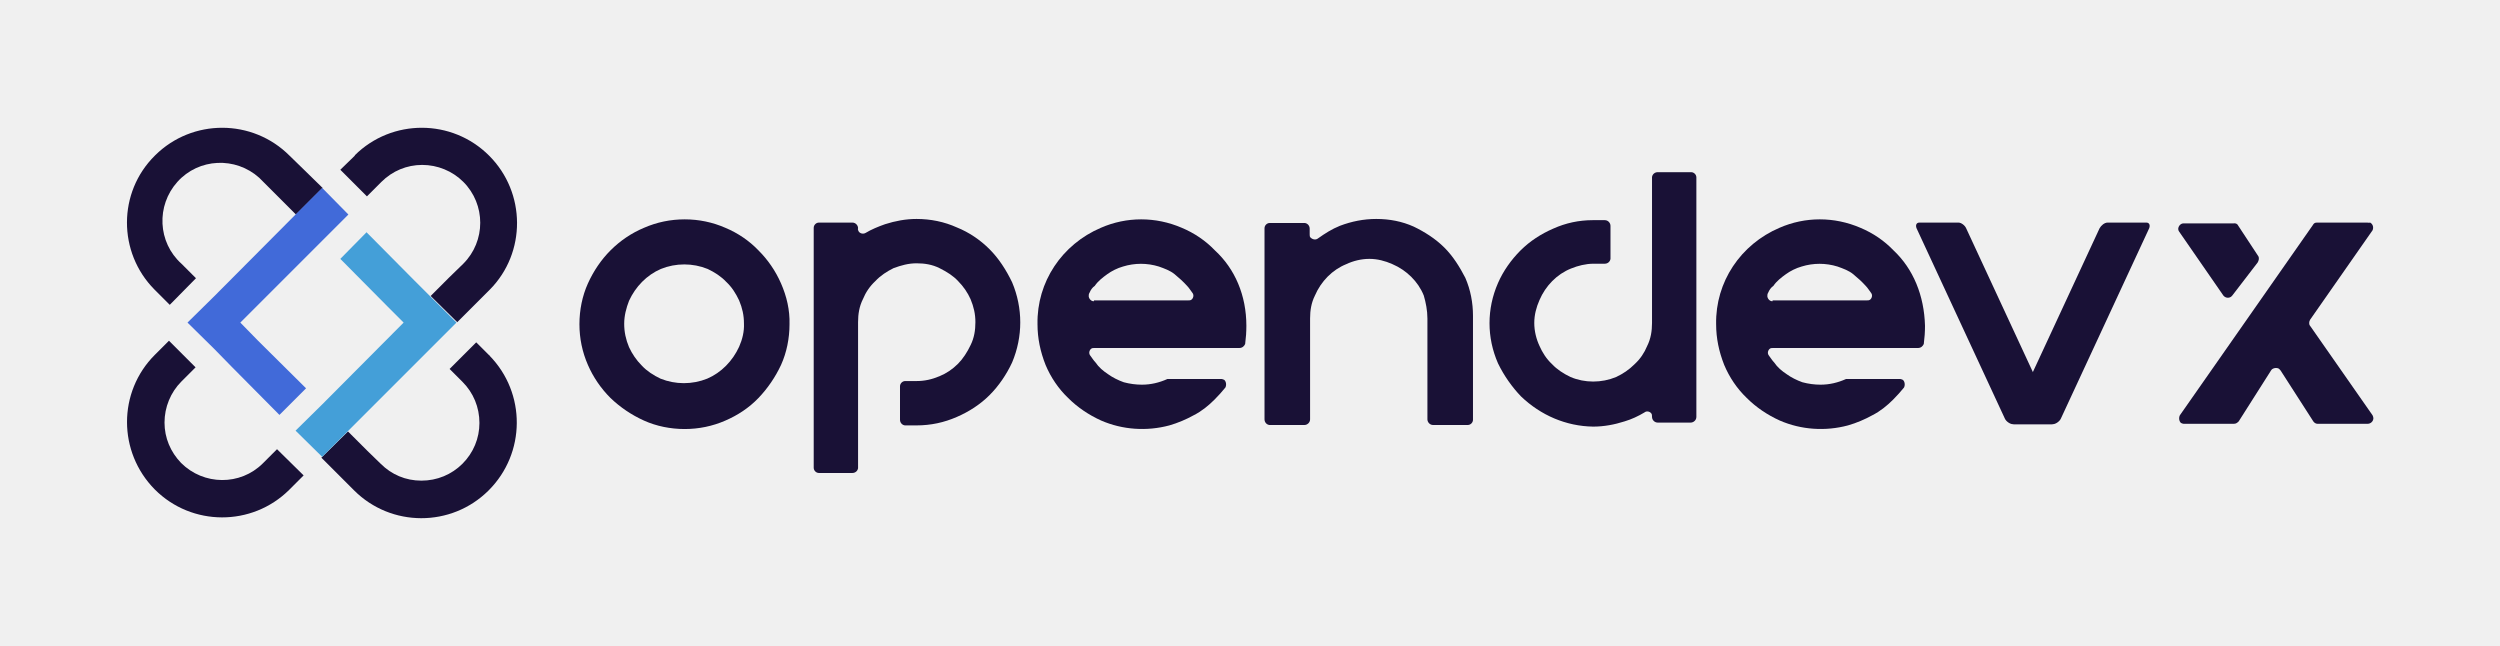
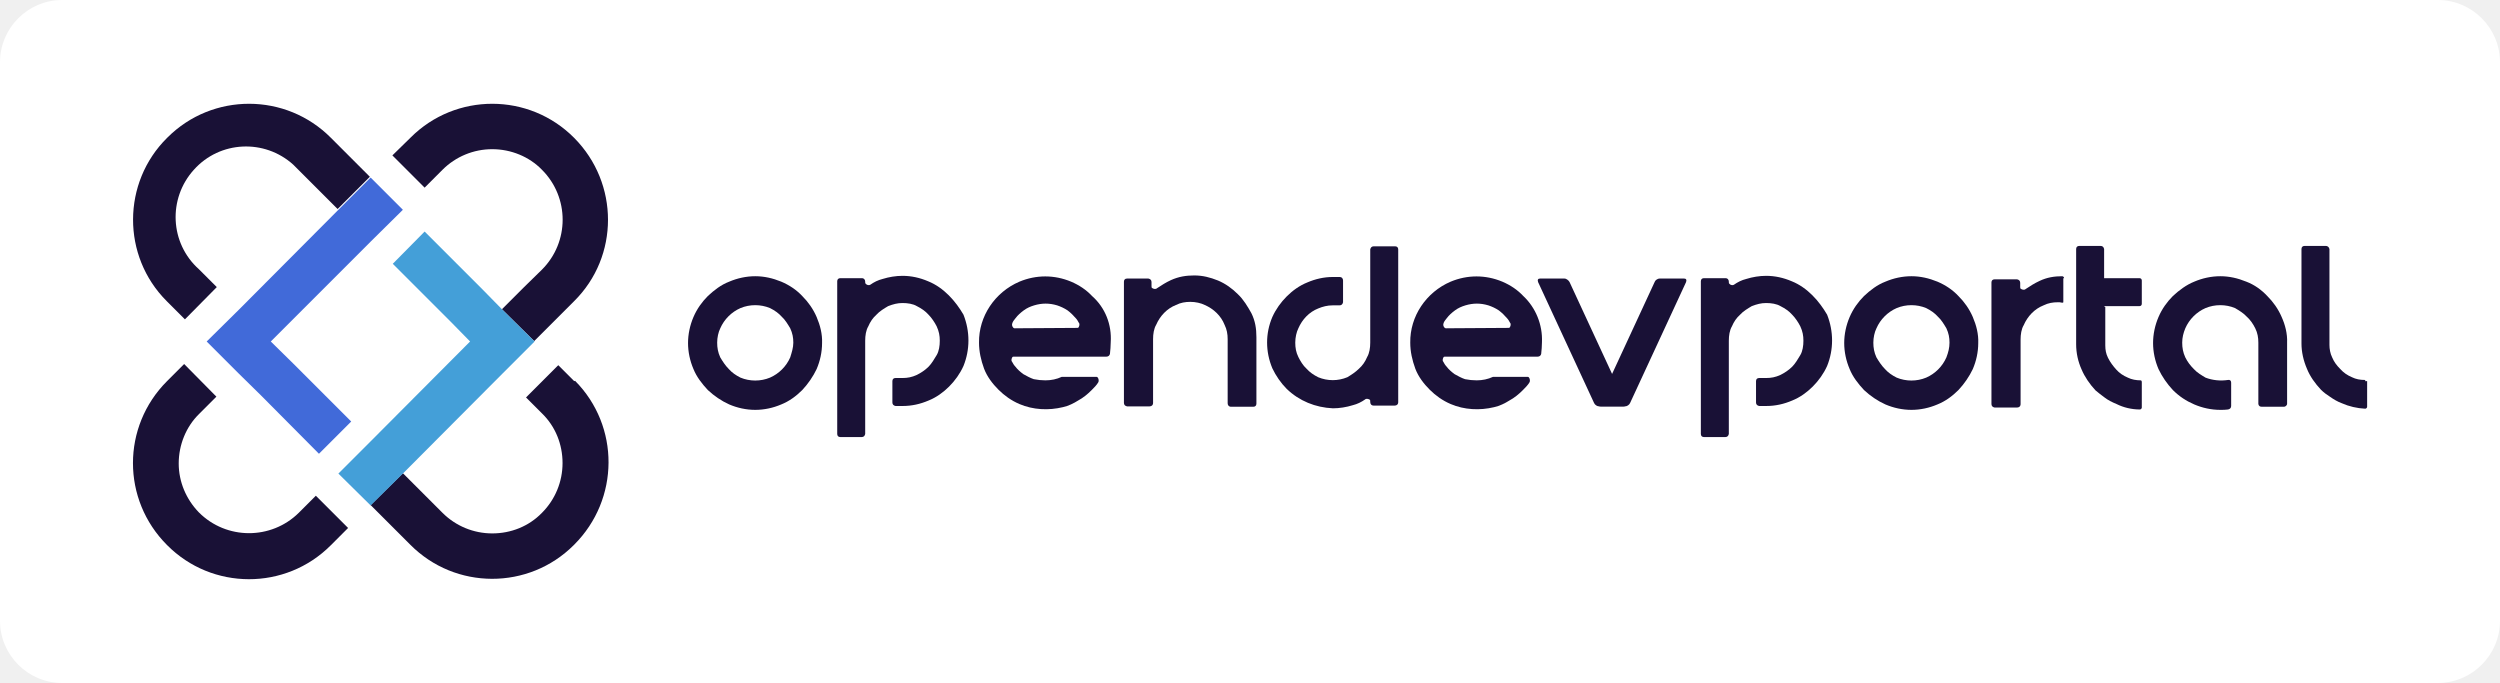
- <svg xmlns="http://www.w3.org/2000/svg" version="1.1" id="bcf584b3-8033-4e5c-a564-1a98c3e84e1e" x="0px" y="0px" viewBox="0 0 620 160" style="enable-background:new 0 0 620 160;" xml:space="preserve">
+ <svg xmlns="http://www.w3.org/2000/svg" version="1.1" id="bcf584b3-8033-4e5c-a564-1a98c3e84e1e" x="0px" y="0px" viewBox="0 0 643.5 175.8" style="enable-background:new 0 0 643.5 175.8;" xml:space="preserve">
  <style type="text/css">
- 	.st0{fill:#191136;}
- 	.st1{fill:#449FD8;}
- 	.st2{fill:#416AD9;}
+ 	.st0{fill:#FFFFFF;}
+ 	.st1{fill:#191136;}
+ 	.st2{fill:#449FD8;}
+ 	.st3{fill:#416AD9;}
</style>
+   <path class="st0" d="M627.5,175.8H16c-8.8,0-16-7.2-16-16V16C0,7.2,7.2,0,16,0h611.5c8.8,0,16,7.2,16,16v143.8  C643.5,168.6,636.3,175.8,627.5,175.8z" />
  <g>
    <g>
-       <path class="st0" d="M121.3,88.1l-3.2-3.2l-6.6,6.6l3.2,3.2c2.7,2.7,4.2,6.3,4.2,10.2c0,3.8-1.5,7.4-4.2,10.1    c-2.7,2.7-6.3,4.2-10.2,4.2s-7.4-1.5-10.1-4.2l-3.3-3.2l-4.8-4.8l-6.6,6.5l4.9,4.9l3.2,3.2c9.2,9.2,24.1,9.2,33.3,0.1l0.1-0.1l0,0    c9.2-9.2,9.3-24.1,0.2-33.4C121.4,88.1,121.4,88,121.3,88.1z" />
-       <path class="st0" d="M75.5,42.2l-3.7-3.6c-9.2-9.2-24.1-9.2-33.3-0.1l-0.1,0.1l0,0c-9.2,9.1-9.2,24-0.1,33.2    c0.1,0.1,0.1,0.1,0.1,0.1l3.7,3.7l6.5-6.6L45,65.4c-5.9-5.3-6.3-14.4-1-20.3c5.3-5.9,14.4-6.3,20.3-1c0.3,0.3,0.7,0.7,1,1l3.7,3.7    l4.4,4.4l6.6-6.6L75.5,42.2z" />
-       <path class="st0" d="M68.7,111.4l-3.5,3.5c-5.6,5.6-14.7,5.5-20.3-0.1c-2.6-2.7-4.1-6.2-4.1-10c0-3.8,1.5-7.5,4.2-10.2l3.5-3.5    l-6.6-6.6l-3.5,3.5c-9.2,9.2-9.2,24.1,0,33.4l0,0l0,0c9.2,9.2,24.1,9.2,33.3,0.1l0.1-0.1l3.5-3.5L68.7,111.4z" />
-       <path class="st0" d="M121.3,38.6L121.3,38.6c-9.2-9.2-24.1-9.2-33.3-0.1L88,38.6l-3.6,3.5l6.6,6.6l3.6-3.6    c2.7-2.7,6.3-4.2,10.1-4.2c3.8,0,7.5,1.5,10.2,4.2c5.6,5.6,5.6,14.7,0,20.3l0,0l-3.6,3.5l-4.5,4.5l6.6,6.5l4.5-4.5l3.6-3.6    C130.5,62.7,130.5,47.8,121.3,38.6z" />
-       <polygon class="st1" points="106.7,73.5 102.7,69.5 90.9,57.6 84.4,64.2 96.1,76 100.1,80 79.9,100.3 73.3,106.8 79.9,113.3     86.4,106.8 106.7,86.5 113.2,80   " />
-       <polygon class="st2" points="86.4,53.2 79.9,46.6 73.3,53.2 53.1,73.5 46.5,80 53.1,86.5 57.5,91 69.3,102.9 75.9,96.3 64,84.5     59.6,80 79.9,59.7   " />
+       <path class="st1" d="M147.8,98.1l-4.1-4.1l-8.3,8.3l4.1,4.1c3.5,3.4,5.3,8,5.3,12.8s-1.9,9.4-5.3,12.8c-3.4,3.5-8,5.3-12.8,5.3    c-4.8,0-9.4-1.9-12.8-5.3l-4.1-4.1l-6.1-6.1l-8.3,8.2l6.1,6.1l4.1,4.1c11.6,11.7,30.5,11.7,42.1,0.1l0.1-0.1l0,0    c11.7-11.7,11.8-30.5,0.2-42.2C148,98.1,148,98,147.8,98.1z" />
+       <path class="st1" d="M89.8,40.1l-4.6-4.6c-11.6-11.7-30.5-11.7-42.1-0.1L43,35.5l0,0c-11.6,11.5-11.7,30.4-0.1,42    c0.1,0.1,0.1,0.1,0.1,0.1l4.6,4.6l8.2-8.3l-4.6-4.6c-7.5-6.7-8-18.2-1.3-25.6c6.7-7.5,18.2-8,25.6-1.3c0.4,0.4,0.8,0.8,1.2,1.2    l4.6,4.6l5.6,5.6l8.3-8.3L89.8,40.1z" />
+       <path class="st1" d="M81.3,127.6l-4.4,4.4c-7.1,7-18.6,7-25.7-0.1c-3.3-3.4-5.2-7.9-5.2-12.6c0-4.8,1.9-9.5,5.3-12.8l4.4-4.4    l-8.3-8.4L43,98.1c-11.7,11.7-11.7,30.5,0,42.2l0,0l0,0c11.6,11.7,30.5,11.7,42.1,0.1l0.1-0.1l4.4-4.4L81.3,127.6z" />
+       <path class="st1" d="M147.8,35.5L147.8,35.5c-11.6-11.7-30.5-11.7-42.1-0.1l-0.1,0.1L101,40l8.3,8.3l4.6-4.6    c3.4-3.4,8-5.3,12.8-5.3c4.8,0,9.5,1.9,12.8,5.3c7.1,7.1,7.1,18.6,0,25.7l0,0l-4.6,4.5l-5.7,5.7l8.3,8.2l5.7-5.7l4.6-4.6    C159.4,66,159.4,47.2,147.8,35.5z" />
+       <polygon class="st2" points="129.3,79.7 124.3,74.6 109.3,59.6 101.1,67.9 116,82.8 121,87.9 95.4,113.6 87.1,121.9 95.4,130.1     103.7,121.9 129.3,96.2 137.6,87.9   " />
+       <polygon class="st3" points="103.7,54 95.4,45.7 87.1,54 61.5,79.7 53.2,87.9 61.5,96.2 67.2,101.8 82.1,116.8 90.4,108.5     75.4,93.5 69.7,87.9 95.4,62.2   " />
    </g>
    <g>
-       <path class="st0" d="M560.1,63.6l-5-7.6c-0.2-0.5-0.7-0.7-1.2-0.6h-12.4c-0.7,0-1.3,0.7-1.3,1.4c0,0.2,0.1,0.5,0.2,0.6l11,15.9    c0.5,0.6,1.3,0.7,1.9,0.3c0.1-0.1,0.2-0.2,0.3-0.3l6.3-8.2C560.2,64.6,560.3,64,560.1,63.6z" />
-       <path class="st0" d="M188.1,62.1c-2.3-2.4-5.1-4.3-8.2-5.6c-3.2-1.4-6.6-2.1-10.1-2.1c-3.5,0-6.9,0.7-10.1,2.1    c-3.1,1.3-5.9,3.2-8.3,5.6c-2.3,2.3-4.2,5.1-5.6,8.2s-2.1,6.6-2.1,10.1s0.7,6.9,2.1,10.1c1.3,3,3.2,5.8,5.6,8.2    c2.4,2.3,5.2,4.2,8.3,5.6c3.1,1.4,6.6,2.1,10.1,2.1c3.5,0,6.9-0.7,10.1-2.1c3-1.3,5.8-3.1,8.2-5.6c2.3-2.4,4.2-5.2,5.6-8.2    c1.4-3.1,2.1-6.6,2.1-10.1c0.1-3.5-0.7-6.9-2.1-10.1S190.4,64.4,188.1,62.1z M183.3,86c-1.6,3.5-4.4,6.4-7.9,7.9    c-3.7,1.5-7.9,1.5-11.6,0c-1.7-0.8-3.4-1.9-4.6-3.2c-1.4-1.4-2.4-2.9-3.2-4.6c-0.8-1.9-1.2-3.8-1.2-5.8c0-2,0.5-3.9,1.2-5.7    c1.6-3.5,4.4-6.4,7.9-7.9c3.7-1.5,7.9-1.5,11.6,0c1.7,0.8,3.4,1.9,4.6,3.2c1.4,1.3,2.4,2.9,3.2,4.6c0.8,1.9,1.2,3.7,1.2,5.7    C184.6,82.2,184.1,84.2,183.3,86z" />
-       <path class="st0" d="M245.4,61.8c-2.3-2.3-5.1-4.2-8.1-5.4c-3.1-1.4-6.5-2.1-10-2.1c-2.7,0-5.3,0.5-7.8,1.3    c-1.7,0.6-3.4,1.3-4.9,2.2c-0.6,0.3-1.4,0.1-1.7-0.5c-0.1-0.2-0.2-0.5-0.1-0.7l0,0c0-0.7-0.6-1.4-1.4-1.4h-8.3    c-0.7,0-1.3,0.6-1.3,1.3v0.1V116c0,0.7,0.6,1.3,1.3,1.3l0,0h8.3c0.7,0,1.3-0.5,1.4-1.2V116V79.9c0-2,0.3-3.9,1.2-5.7    c0.7-1.7,1.7-3.2,3.1-4.5c1.3-1.4,2.9-2.4,4.5-3.2c1.9-0.7,3.7-1.2,5.7-1.2s3.9,0.3,5.7,1.2s3.4,1.9,4.6,3.2    c1.3,1.3,2.4,2.9,3.1,4.5c0.8,1.9,1.2,3.7,1.2,5.7c0,2-0.3,3.9-1.2,5.7c-0.8,1.7-1.9,3.4-3.1,4.6c-1.4,1.4-2.9,2.4-4.6,3.1    c-1.9,0.8-3.7,1.2-5.7,1.2h-2.8c-0.7,0-1.3,0.6-1.3,1.3l0,0v8.3c0,0.7,0.5,1.3,1.2,1.4h0.1h2.8c3.5,0,6.8-0.7,10-2.1    c3-1.3,5.8-3.1,8.1-5.4c2.3-2.3,4.2-5.1,5.6-8.1c2.7-6.4,2.7-13.5,0-19.9C249.5,66.9,247.7,64.1,245.4,61.8z" />
-       <path class="st0" d="M301.3,62.1c-2.3-2.4-5.1-4.3-8.2-5.6c-6.5-2.8-13.7-2.8-20.1,0c-9.6,4.1-15.9,13.4-15.7,23.9    c0,3.5,0.7,6.8,2,10.1c1.3,3.1,3.2,5.9,5.6,8.2c2.3,2.3,5.1,4.2,8.2,5.6c5.3,2.3,11.3,2.7,16.9,1.2c2.1-0.6,4.2-1.5,6-2.5    c2-1,3.7-2.4,5.2-3.9c0.9-0.9,1.9-2,2.7-3c0.3-0.6,0.2-1.5-0.3-1.9c-0.2-0.1-0.5-0.2-0.6-0.2h-13.5c-2,0.9-4.1,1.4-6.3,1.4    c-1.5,0-3-0.2-4.5-0.6c-1.4-0.5-2.8-1.2-3.9-2c-1.2-0.8-2.3-1.7-3.1-2.9c-0.5-0.5-0.9-1.2-1.3-1.7c-0.5-0.6-0.2-1.4,0.2-1.7    c0.2-0.2,0.6-0.2,0.9-0.2h35.9c0.7,0,1.2-0.5,1.4-1c0.2-1.5,0.3-3,0.3-4.5C309.1,73.3,306.3,66.7,301.3,62.1L301.3,62.1z     M271.4,74.7c-0.7,0.1-1.3-0.5-1.4-1.2c0-0.3,0-0.6,0.2-0.9c0.3-0.7,0.7-1.3,1.3-1.7c0.8-1.2,2-2.1,3.1-2.9s2.5-1.5,3.9-1.9    c2.9-0.9,6-0.9,8.9,0c1.4,0.5,2.8,1,3.9,1.9s2.2,1.9,3.1,2.9c0.5,0.5,0.9,1.2,1.3,1.7c0.5,0.6,0.2,1.4-0.2,1.7    c-0.2,0.2-0.6,0.2-0.9,0.2h-23.3V74.7z" />
-       <path class="st0" d="M469.6,62.1c-2.3-2.4-5.1-4.3-8.2-5.6c-6.5-2.8-13.7-2.8-20.1,0c-9.6,4.1-15.9,13.4-15.7,23.9    c0,3.5,0.7,6.8,2,10.1c1.3,3.1,3.2,5.9,5.6,8.2c2.3,2.3,5.1,4.2,8.2,5.6c5.3,2.3,11.3,2.7,16.9,1.2c2.1-0.6,4.2-1.5,6-2.5    c2-1,3.7-2.4,5.2-3.9c0.9-0.9,1.9-2,2.7-3c0.3-0.6,0.2-1.5-0.3-1.9c-0.2-0.1-0.5-0.2-0.6-0.2h-13.5c-2,0.9-4.1,1.4-6.3,1.4    c-1.5,0-3-0.2-4.5-0.6c-1.4-0.5-2.8-1.2-3.9-2c-1.2-0.8-2.3-1.7-3.1-2.9c-0.5-0.5-0.9-1.2-1.3-1.7c-0.5-0.6-0.2-1.4,0.2-1.7    c0.2-0.2,0.6-0.2,0.9-0.2h35.9c0.7,0,1.2-0.5,1.4-1c0.2-1.5,0.3-3,0.3-4.5C477.2,73.3,474.5,66.7,469.6,62.1L469.6,62.1z     M439.7,74.7c-0.7,0.1-1.3-0.5-1.4-1.2c0-0.3,0-0.6,0.2-0.9c0.3-0.7,0.7-1.3,1.3-1.7c0.8-1.2,2-2.1,3.1-2.9s2.5-1.5,3.9-1.9    c2.9-0.9,6-0.9,8.9,0c1.4,0.5,2.8,1,3.9,1.9s2.2,1.9,3.1,2.9c0.5,0.5,0.9,1.2,1.3,1.7c0.5,0.6,0.2,1.4-0.2,1.7    c-0.2,0.2-0.6,0.2-0.9,0.2h-23.3V74.7z" />
-       <path class="st0" d="M358.2,61.4c-2.2-2.2-4.9-3.9-7.6-5.2c-2.9-1.3-6-1.9-9.3-1.9c-3.1,0-6.1,0.6-9,1.7c-2,0.8-3.7,1.9-5.4,3.1    c-0.6,0.5-1.4,0.3-1.9-0.2c-0.2-0.2-0.2-0.5-0.2-0.8v-1.4c0-0.7-0.5-1.3-1.2-1.4h-0.1h-8.6c-0.7,0-1.3,0.6-1.3,1.3v0.1V104    c0,0.7,0.5,1.3,1.2,1.4h0.1h8.6c0.7,0,1.4-0.6,1.4-1.4V79c0-2,0.3-3.9,1.2-5.7c1.5-3.5,4.3-6.4,7.8-7.8c1.7-0.8,3.7-1.3,5.7-1.3    s3.9,0.5,5.7,1.3c3.5,1.5,6.4,4.3,7.8,7.8C353.6,75,354,77,354,79v25c0,0.7,0.6,1.4,1.4,1.4h8.6c0.7,0,1.3-0.6,1.3-1.3V104V78.3    c0-3.2-0.6-6.4-1.9-9.4C362,66.2,360.4,63.6,358.2,61.4z" />
-       <path class="st0" d="M377.2,98.3c4.9,4.7,11.2,7.4,17.9,7.5c2.7,0,5.3-0.5,7.8-1.3c1.7-0.5,3.4-1.3,4.9-2.2    c0.6-0.5,1.4-0.2,1.7,0.2c0.2,0.2,0.2,0.6,0.2,0.9l0,0c0,0.7,0.6,1.4,1.4,1.4h8.2c0.7,0,1.4-0.6,1.4-1.4V44c0-0.7-0.6-1.3-1.3-1.3    h-0.1h-8.2c-0.7,0-1.3,0.5-1.4,1.2V44v36.1c0,2-0.3,3.9-1.2,5.7c-0.7,1.7-1.7,3.2-3.1,4.5c-1.4,1.4-2.9,2.4-4.6,3.2    c-3.6,1.5-7.8,1.5-11.3,0c-1.7-0.8-3.4-1.9-4.6-3.2c-1.4-1.3-2.4-2.9-3.1-4.5c-0.8-1.7-1.3-3.7-1.3-5.7c0-2,0.5-3.9,1.3-5.7    c1.5-3.5,4.3-6.4,7.8-7.8c1.7-0.7,3.7-1.2,5.6-1.2h2.8c0.7,0,1.3-0.5,1.4-1.2v-0.1V56c0-0.7-0.6-1.4-1.4-1.4H395    c-3.4,0-6.7,0.7-9.8,2.1c-3,1.3-5.8,3.1-8.1,5.4s-4.3,5.1-5.6,8.1c-2.8,6.4-2.8,13.5,0,19.9C373,93.2,375,96,377.2,98.3z" />
-       <path class="st0" d="M522.7,55.2h9.6c0.7,0,1,0.6,0.7,1.4l-21.9,47.2c-0.3,0.7-1.3,1.4-2,1.4h-9.6c-0.7,0-1-0.6-0.7-1.4l21.9-47.2    C521.1,55.9,521.9,55.2,522.7,55.2z" />
-       <path class="st0" d="M485.7,55.2H476c-0.7,0-1,0.6-0.7,1.4l21.9,47.2c0.3,0.7,1.3,1.4,2,1.4h9.6c0.7,0,1-0.6,0.7-1.4l-21.9-47.2    C487.3,55.9,486.4,55.2,485.7,55.2z" />
-       <path class="st0" d="M587.1,55.2h-12.5c-0.5,0-0.8,0.2-1,0.6l-33,47.2c-0.3,0.6-0.2,1.5,0.3,1.9c0.2,0.1,0.5,0.2,0.6,0.2H554    c0.5,0,0.8-0.2,1.2-0.6l8-12.6c0.3-0.6,1.3-0.8,1.9-0.5c0.1,0.1,0.3,0.2,0.5,0.5l8.1,12.6c0.2,0.3,0.6,0.6,1,0.6h12.5    c0.7,0,1.4-0.6,1.4-1.4c0-0.2-0.1-0.5-0.2-0.7l-15.5-22.2c-0.3-0.3-0.3-1,0-1.5l15.5-22.2c0.3-0.7,0.1-1.5-0.6-1.9    C587.4,55.3,587.3,55.2,587.1,55.2z" />
+       <path class="st1" d="M206.5,76.2c-1.5-1.6-3.3-2.8-5.4-3.7c-2.2-0.9-4.4-1.4-6.7-1.4s-4.6,0.5-6.7,1.4c-2.1,0.8-3.9,2.2-5.5,3.7    c-1.5,1.5-2.8,3.3-3.7,5.4s-1.4,4.4-1.4,6.7s0.5,4.6,1.4,6.7c0.8,2,2.2,3.8,3.7,5.4c1.6,1.5,3.5,2.8,5.5,3.7    c2.1,0.9,4.4,1.4,6.7,1.4s4.6-0.5,6.7-1.4c2-0.8,3.8-2.1,5.4-3.7c1.5-1.6,2.8-3.5,3.7-5.4c0.9-2.1,1.4-4.4,1.4-6.7    c0.1-2.3-0.5-4.6-1.4-6.7C209.3,79.5,208,77.7,206.5,76.2z M203.4,92c-1,2.3-2.9,4.2-5.2,5.2c-2.4,1-5.2,1-7.6,0    c-1.2-0.6-2.2-1.3-3-2.2c-0.9-0.9-1.6-2-2.2-3c-0.6-1.3-0.8-2.5-0.8-3.8s0.3-2.7,0.8-3.7c1-2.3,2.9-4.2,5.2-5.2c2.4-1,5.2-1,7.6,0    c1.2,0.6,2.2,1.3,3,2.2c0.9,0.8,1.6,2,2.2,3c0.6,1.3,0.8,2.4,0.8,3.7C204.2,89.5,203.8,90.7,203.4,92z" />
+       <path class="st1" d="M504.1,76.2c-1.5-1.6-3.3-2.8-5.4-3.7c-2.2-0.9-4.4-1.4-6.7-1.4c-2.3,0-4.6,0.5-6.7,1.4    c-2.1,0.8-3.9,2.2-5.5,3.7c-1.5,1.5-2.8,3.3-3.7,5.4c-0.9,2.1-1.4,4.4-1.4,6.7s0.5,4.6,1.4,6.7c0.8,2,2.2,3.8,3.7,5.4    c1.6,1.5,3.5,2.8,5.5,3.7c2.1,0.9,4.4,1.4,6.7,1.4c2.3,0,4.6-0.5,6.7-1.4c2-0.8,3.8-2.1,5.4-3.7c1.5-1.6,2.8-3.5,3.7-5.4    c0.9-2.1,1.4-4.4,1.4-6.7c0.1-2.3-0.5-4.6-1.4-6.7S505.6,77.7,504.1,76.2z M501,92c-1,2.3-2.9,4.2-5.2,5.2c-2.4,1-5.2,1-7.6,0    c-1.2-0.6-2.2-1.3-3-2.2c-0.9-0.9-1.6-2-2.2-3c-0.6-1.3-0.8-2.5-0.8-3.8s0.3-2.7,0.8-3.7c1-2.3,2.9-4.2,5.2-5.2c2.4-1,5.2-1,7.6,0    c1.2,0.6,2.2,1.3,3,2.2c0.9,0.8,1.6,2,2.2,3c0.6,1.3,0.8,2.4,0.8,3.7C501.8,89.5,501.5,90.7,501,92z" />
+       <path class="st1" d="M581.3,89.2L581.3,89.2v-0.5C581.3,89,581.3,89.1,581.3,89.2z" />
+       <path class="st1" d="M244.2,76c-1.5-1.5-3.3-2.8-5.3-3.6c-2.1-0.9-4.3-1.4-6.6-1.4c-1.7,0-3.5,0.3-5.1,0.8    c-1.2,0.3-2.2,0.8-3.2,1.5c-0.3,0.2-0.9,0.1-1.2-0.3c-0.1-0.1-0.1-0.3-0.1-0.5l0,0c0-0.5-0.3-0.9-0.9-0.9h-5.5    c-0.5,0-0.8,0.3-0.8,0.8v0.1v39.2c0,0.5,0.3,0.8,0.8,0.8l0,0h5.5c0.5,0,0.8-0.3,0.9-0.8v-0.1V87.7c0-1.3,0.2-2.7,0.8-3.7    c0.5-1.2,1.2-2.2,2.1-3c0.8-0.9,2-1.6,3-2.2c1.3-0.5,2.4-0.8,3.7-0.8s2.7,0.2,3.7,0.8c1.2,0.6,2.2,1.3,3,2.2c0.8,0.8,1.6,2,2.1,3    c0.6,1.3,0.8,2.4,0.8,3.7s-0.2,2.7-0.8,3.7s-1.3,2.2-2.1,3c-0.9,0.9-2,1.6-3,2.1c-1.3,0.6-2.4,0.8-3.7,0.8h-1.8    c-0.5,0-0.8,0.3-0.8,0.8l0,0v5.5c0,0.5,0.3,0.8,0.8,0.9h0.1h1.8c2.3,0,4.5-0.5,6.6-1.4c2-0.8,3.8-2.1,5.3-3.6s2.8-3.3,3.7-5.3    c1.7-4.2,1.7-8.9,0-13.2C247,79.3,245.8,77.6,244.2,76z" />
+       <path class="st1" d="M466.5,76c-1.5-1.5-3.3-2.8-5.3-3.6c-2.1-0.9-4.3-1.4-6.6-1.4c-1.7,0-3.5,0.3-5.1,0.8    c-1.2,0.3-2.2,0.8-3.2,1.5c-0.3,0.2-0.9,0.1-1.2-0.3c-0.1-0.1-0.1-0.3-0.1-0.5l0,0c0-0.5-0.3-0.9-0.9-0.9h-5.5    c-0.5,0-0.8,0.3-0.8,0.8v0.1v39.2c0,0.5,0.3,0.8,0.8,0.8l0,0h5.5c0.5,0,0.8-0.3,0.9-0.8v-0.1V87.7c0-1.3,0.2-2.7,0.8-3.7    c0.5-1.2,1.2-2.2,2.1-3c0.8-0.9,2-1.6,3-2.2c1.3-0.5,2.4-0.8,3.7-0.8c1.3,0,2.7,0.2,3.7,0.8c1.2,0.6,2.2,1.3,3,2.2    c0.8,0.8,1.6,2,2.1,3c0.6,1.3,0.8,2.4,0.8,3.7s-0.2,2.7-0.8,3.7c-0.6,1-1.3,2.2-2.1,3c-0.9,0.9-2,1.6-3,2.1    c-1.3,0.6-2.4,0.8-3.7,0.8h-1.8c-0.5,0-0.8,0.3-0.8,0.8l0,0v5.5c0,0.5,0.3,0.8,0.8,0.9h0.1h1.8c2.3,0,4.5-0.5,6.6-1.4    c2-0.8,3.8-2.1,5.3-3.6s2.8-3.3,3.7-5.3c1.7-4.2,1.7-8.9,0-13.2C469.3,79.3,468.1,77.6,466.5,76z" />
+       <path class="st1" d="M281.1,76.2c-1.5-1.6-3.3-2.8-5.4-3.7c-4.3-1.8-9-1.8-13.3,0c-6.3,2.7-10.5,8.9-10.4,15.7    c0,2.3,0.5,4.5,1.3,6.7c0.8,2.1,2.2,3.9,3.7,5.4s3.3,2.8,5.4,3.7c3.5,1.5,7.5,1.7,11.2,0.8c1.4-0.3,2.8-1,3.9-1.7    c1.3-0.7,2.4-1.6,3.5-2.7c0.6-0.6,1.3-1.3,1.7-2c0.2-0.3,0.1-1-0.2-1.3c-0.1-0.1-0.3-0.1-0.3-0.1h-8.9c-1.3,0.6-2.7,0.9-4.2,0.9    c-1,0-2-0.1-3-0.3c-0.9-0.3-1.8-0.8-2.7-1.3c-0.8-0.6-1.5-1.2-2.1-2c-0.3-0.3-0.6-0.8-0.8-1.2c-0.3-0.3-0.1-0.9,0.1-1.2    c0.1-0.1,0.3-0.1,0.6-0.1h23.6c0.5,0,0.8-0.3,0.9-0.7c0.1-1,0.2-2,0.2-3C286.2,83.6,284.5,79.2,281.1,76.2L281.1,76.2z     M261.4,84.5c-0.5,0.1-0.8-0.3-0.9-0.8c0-0.2,0-0.3,0.1-0.6c0.2-0.5,0.5-0.8,0.8-1.2c0.6-0.8,1.3-1.4,2.1-2c0.8-0.6,1.7-1,2.7-1.3    c2-0.6,3.9-0.6,5.9,0c0.9,0.3,1.8,0.7,2.7,1.3c0.8,0.6,1.5,1.3,2.1,2c0.3,0.3,0.6,0.8,0.8,1.2c0.3,0.3,0.1,0.9-0.1,1.2    c-0.1,0.1-0.3,0.1-0.6,0.1L261.4,84.5L261.4,84.5z" />
+       <path class="st1" d="M392.1,76.2c-1.5-1.6-3.3-2.8-5.4-3.7c-4.3-1.8-9-1.8-13.3,0c-6.3,2.7-10.5,8.9-10.4,15.7    c0,2.3,0.5,4.5,1.3,6.7c0.8,2.1,2.2,3.9,3.7,5.4s3.3,2.8,5.4,3.7c3.5,1.5,7.5,1.7,11.2,0.8c1.4-0.3,2.8-1,3.9-1.7    c1.3-0.7,2.4-1.6,3.5-2.7c0.6-0.6,1.3-1.3,1.7-2c0.2-0.3,0.1-1-0.2-1.3c-0.1-0.1-0.3-0.1-0.3-0.1h-8.9c-1.3,0.6-2.7,0.9-4.2,0.9    c-1,0-2-0.1-3-0.3c-0.9-0.3-1.8-0.8-2.7-1.3c-0.8-0.6-1.5-1.2-2.1-2c-0.3-0.3-0.6-0.8-0.8-1.2c-0.3-0.3-0.1-0.9,0.1-1.2    c0.1-0.1,0.3-0.1,0.6-0.1h23.6c0.5,0,0.8-0.3,0.9-0.7c0.1-1,0.2-2,0.2-3C397.1,83.6,395.3,79.2,392.1,76.2L392.1,76.2z     M372.4,84.5c-0.5,0.1-0.8-0.3-0.9-0.8c0-0.2,0-0.3,0.1-0.6c0.2-0.5,0.5-0.8,0.8-1.2c0.6-0.8,1.3-1.4,2.1-2c0.8-0.6,1.7-1,2.7-1.3    c2-0.6,3.9-0.6,5.9,0c0.9,0.3,1.8,0.7,2.7,1.3c0.8,0.6,1.5,1.3,2.1,2c0.3,0.3,0.6,0.8,0.8,1.2c0.3,0.3,0.1,0.9-0.1,1.2    c-0.1,0.1-0.3,0.1-0.6,0.1L372.4,84.5L372.4,84.5z" />
+       <path class="st1" d="M318.6,75.7c-1.5-1.5-3.2-2.7-5.1-3.5c-2-0.8-3.9-1.3-6.1-1.3c-2.1,0-4,0.3-6,1.2c-1.3,0.6-2.4,1.3-3.6,2.1    c-0.3,0.3-0.9,0.2-1.3-0.1c-0.1-0.1-0.1-0.3-0.1-0.6v-0.9c0-0.5-0.3-0.8-0.8-0.9h-0.1h-5.4c-0.5,0-0.8,0.3-0.8,0.8v0.1v31.1    c0,0.5,0.3,0.8,0.8,0.9h0.1h5.7c0.5,0,0.9-0.3,0.9-0.9V87.3c0-1.3,0.2-2.7,0.8-3.7c1-2.3,2.8-4.2,5.1-5.1c1.2-0.6,2.4-0.8,3.7-0.8    s2.7,0.3,3.7,0.8c2.3,1,4.2,2.8,5.1,5.1c0.6,1.2,0.8,2.4,0.8,3.7v16.5c0,0.5,0.3,0.9,0.9,0.9h5.7c0.5,0,0.8-0.3,0.8-0.8v-0.1v-17    c0-2.2-0.3-4.2-1.3-6.2C321.2,79,320.1,77.1,318.6,75.7z" />
+       <path class="st1" d="M531.3,71.6c0-0.2-0.2-0.5-0.5-0.5c-2,0-3.9,0.3-5.8,1.2c-1.3,0.6-2.4,1.3-3.6,2.1c-0.3,0.3-0.9,0.2-1.3-0.1    c-0.1-0.1-0.1-0.3-0.1-0.6v-0.9c0-0.5-0.3-0.8-0.8-0.9h-5.8c-0.5,0-0.8,0.3-0.8,0.8V104c0,0.5,0.3,0.8,0.8,0.9h5.8    c0.5,0,0.9-0.3,0.9-0.9V87.4c0-1.3,0.2-2.7,0.8-3.7c1-2.3,2.8-4.2,5.1-5.1c1.2-0.6,2.4-0.8,3.7-0.8c0.3,0,0.7,0,1,0.1    c0.2,0,0.2,0,0.3,0s0.1-0.2,0.1-0.2v-6.1H531.3z" />
+       <path class="st1" d="M331.2,100.1c3.2,3.1,7.4,4.8,11.9,5c1.7,0,3.5-0.3,5.1-0.8c1.2-0.3,2.2-0.8,3.2-1.5c0.3-0.3,0.9-0.1,1.2,0.1    c0.1,0.1,0.1,0.3,0.1,0.6l0,0c0,0.5,0.3,0.9,0.9,0.9h5.4c0.5,0,0.9-0.3,0.9-0.9V64.2c0-0.5-0.3-0.8-0.8-0.8H359h-5.4    c-0.5,0-0.8,0.3-0.9,0.8v0.1v23.9c0,1.3-0.2,2.7-0.8,3.7c-0.5,1.2-1.2,2.2-2.1,3c-0.9,0.9-2,1.6-3,2.2c-2.4,1-5.1,1-7.5,0    c-1.2-0.6-2.2-1.3-3-2.2c-0.9-0.8-1.6-2-2.1-3c-0.6-1.2-0.8-2.4-0.8-3.7s0.3-2.7,0.8-3.7c1-2.3,2.8-4.2,5.1-5.1    c1.2-0.5,2.4-0.8,3.7-0.8h1.8c0.5,0,0.8-0.3,0.9-0.8v-0.1v-5.5c0-0.5-0.3-0.9-0.9-0.9H343c-2.2,0-4.4,0.5-6.5,1.4    c-2,0.8-3.8,2.1-5.3,3.6s-2.8,3.3-3.7,5.3c-1.8,4.2-1.8,8.9,0,13.2C328.4,96.7,329.7,98.6,331.2,100.1z" />
+       <path class="st1" d="M427.2,71.7h6.3c0.5,0,0.7,0.3,0.5,0.9l-14.4,31.1c-0.2,0.5-0.8,0.9-1.3,0.9H412c-0.5,0-0.7-0.3-0.5-0.9    l14.4-31.1C426,72.2,426.6,71.7,427.2,71.7z" />
+       <path class="st1" d="M402.7,71.7h-6.3c-0.5,0-0.7,0.3-0.5,0.9l14.4,31.1c0.2,0.5,0.8,0.9,1.3,0.9h6.3c0.5,0,0.7-0.3,0.5-0.9    L404,72.6C403.8,72.2,403.2,71.7,402.7,71.7z" />
+       <path class="st1" d="M541.9,79v9.9c0,1.2,0.2,2.2,0.7,3.2c0.6,1.2,1.3,2.1,2.1,3s1.8,1.6,3,2.1c1,0.5,2.2,0.7,3.3,0.7    c0.2,0,0.3,0.2,0.3,0.5v6.5c0,0.2-0.2,0.5-0.5,0.5c-2.1,0-4.2-0.5-6-1.4c-1.2-0.5-2.2-1-3.1-1.7c-0.8-0.6-1.6-1.2-2.3-1.8    c-1.5-1.6-2.8-3.5-3.6-5.4c-0.9-2-1.4-4.2-1.4-6.5V64.1c0-0.5,0.3-0.8,0.8-0.8h5.5c0.5,0,0.8,0.3,0.9,0.8c0,0,0,3.1,0,7.5h9.1    c0.3,0,0.6,0.2,0.6,0.6v6c0,0.3-0.2,0.6-0.6,0.6h-9V79H541.9z" />
+       <path class="st1" d="M609,98.3c0-0.2-0.2-0.3-0.3-0.5c-1.2,0-2.3-0.2-3.3-0.7c-1.2-0.5-2.2-1.2-3-2.1c-0.9-0.9-1.6-1.8-2.1-3    c-0.5-1-0.7-2.2-0.7-3.2c0-11.2,0-24.7,0-24.7c-0.1-0.5-0.5-0.8-0.9-0.8h-5.5c-0.5,0-0.8,0.3-0.8,0.8v24.3c0,2.2,0.5,4.4,1.4,6.5    c0.8,2,2.1,3.8,3.6,5.4c0.7,0.7,1.5,1.3,2.3,1.8c1,0.7,2,1.3,3.1,1.7c1.8,0.8,3.9,1.3,6,1.4c0.2,0,0.5-0.2,0.5-0.5v-6.6H609V98.3z    " />
+       <path class="st1" d="M588.7,88.2v15.7c0,0.5-0.5,0.8-0.8,0.8h-5.7c-0.5,0-0.8-0.2-0.9-0.7V88.9c0-0.2,0-0.5,0-0.7    c0-1.3-0.2-2.5-0.8-3.7s-1.3-2.2-2.2-3c-0.8-0.9-2-1.6-3-2.2c-2.4-1-5.2-1-7.6,0c-2.3,1-4.2,2.9-5.2,5.2c-0.5,1.2-0.8,2.4-0.8,3.7    c0,1.3,0.2,2.5,0.8,3.8c0.6,1.2,1.3,2.1,2.2,3c0.8,0.9,2,1.6,3,2.2c1.8,0.7,3.9,0.9,5.8,0.6c0.5-0.1,0.8,0.2,0.8,0.7v6    c0,0.5-0.3,0.8-0.8,0.9c-0.7,0.1-1.3,0.1-2,0.1c-2.3,0-4.6-0.5-6.7-1.4c-2.1-0.9-3.9-2.1-5.5-3.7c-1.5-1.6-2.8-3.5-3.7-5.4    c-0.9-2.1-1.4-4.4-1.4-6.7s0.5-4.6,1.4-6.7s2.2-3.9,3.7-5.4c1.6-1.5,3.5-2.9,5.5-3.7c2.1-0.9,4.4-1.4,6.7-1.4s4.5,0.5,6.7,1.4    c2.1,0.8,3.9,2.1,5.4,3.7c1.5,1.5,2.8,3.3,3.7,5.4C588.2,83.6,588.8,85.9,588.7,88.2z" />
    </g>
  </g>
</svg>
